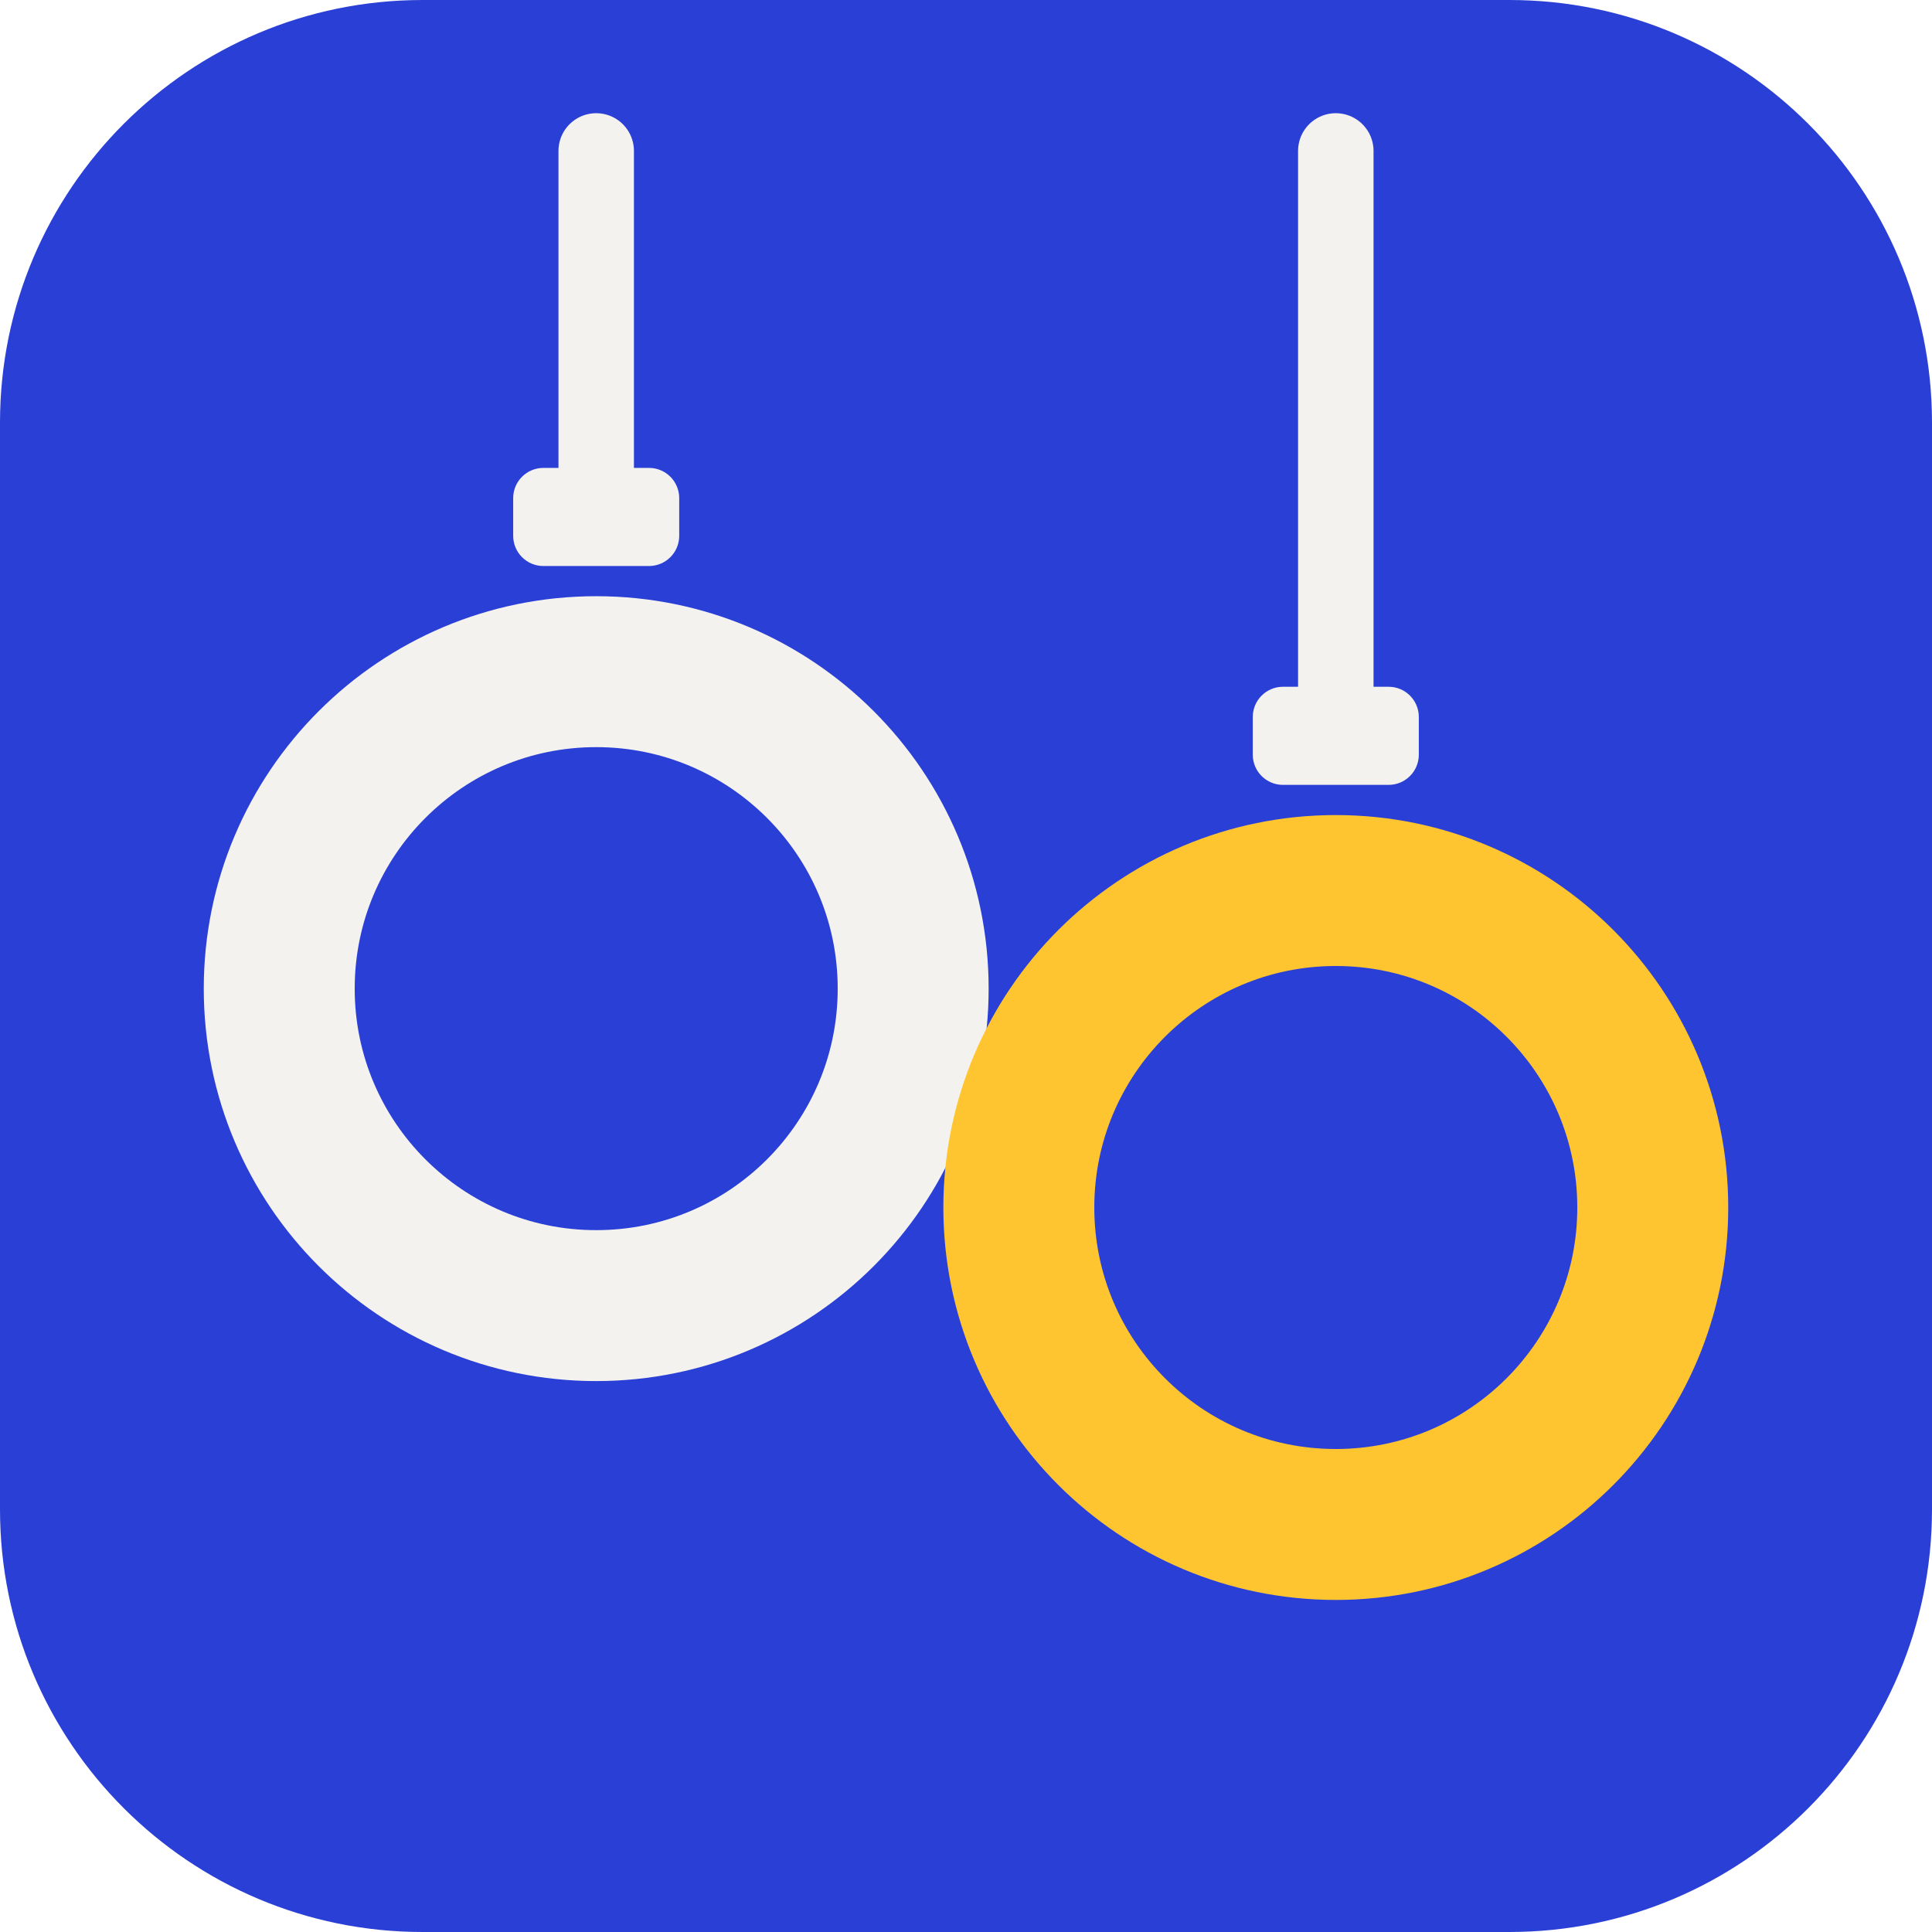
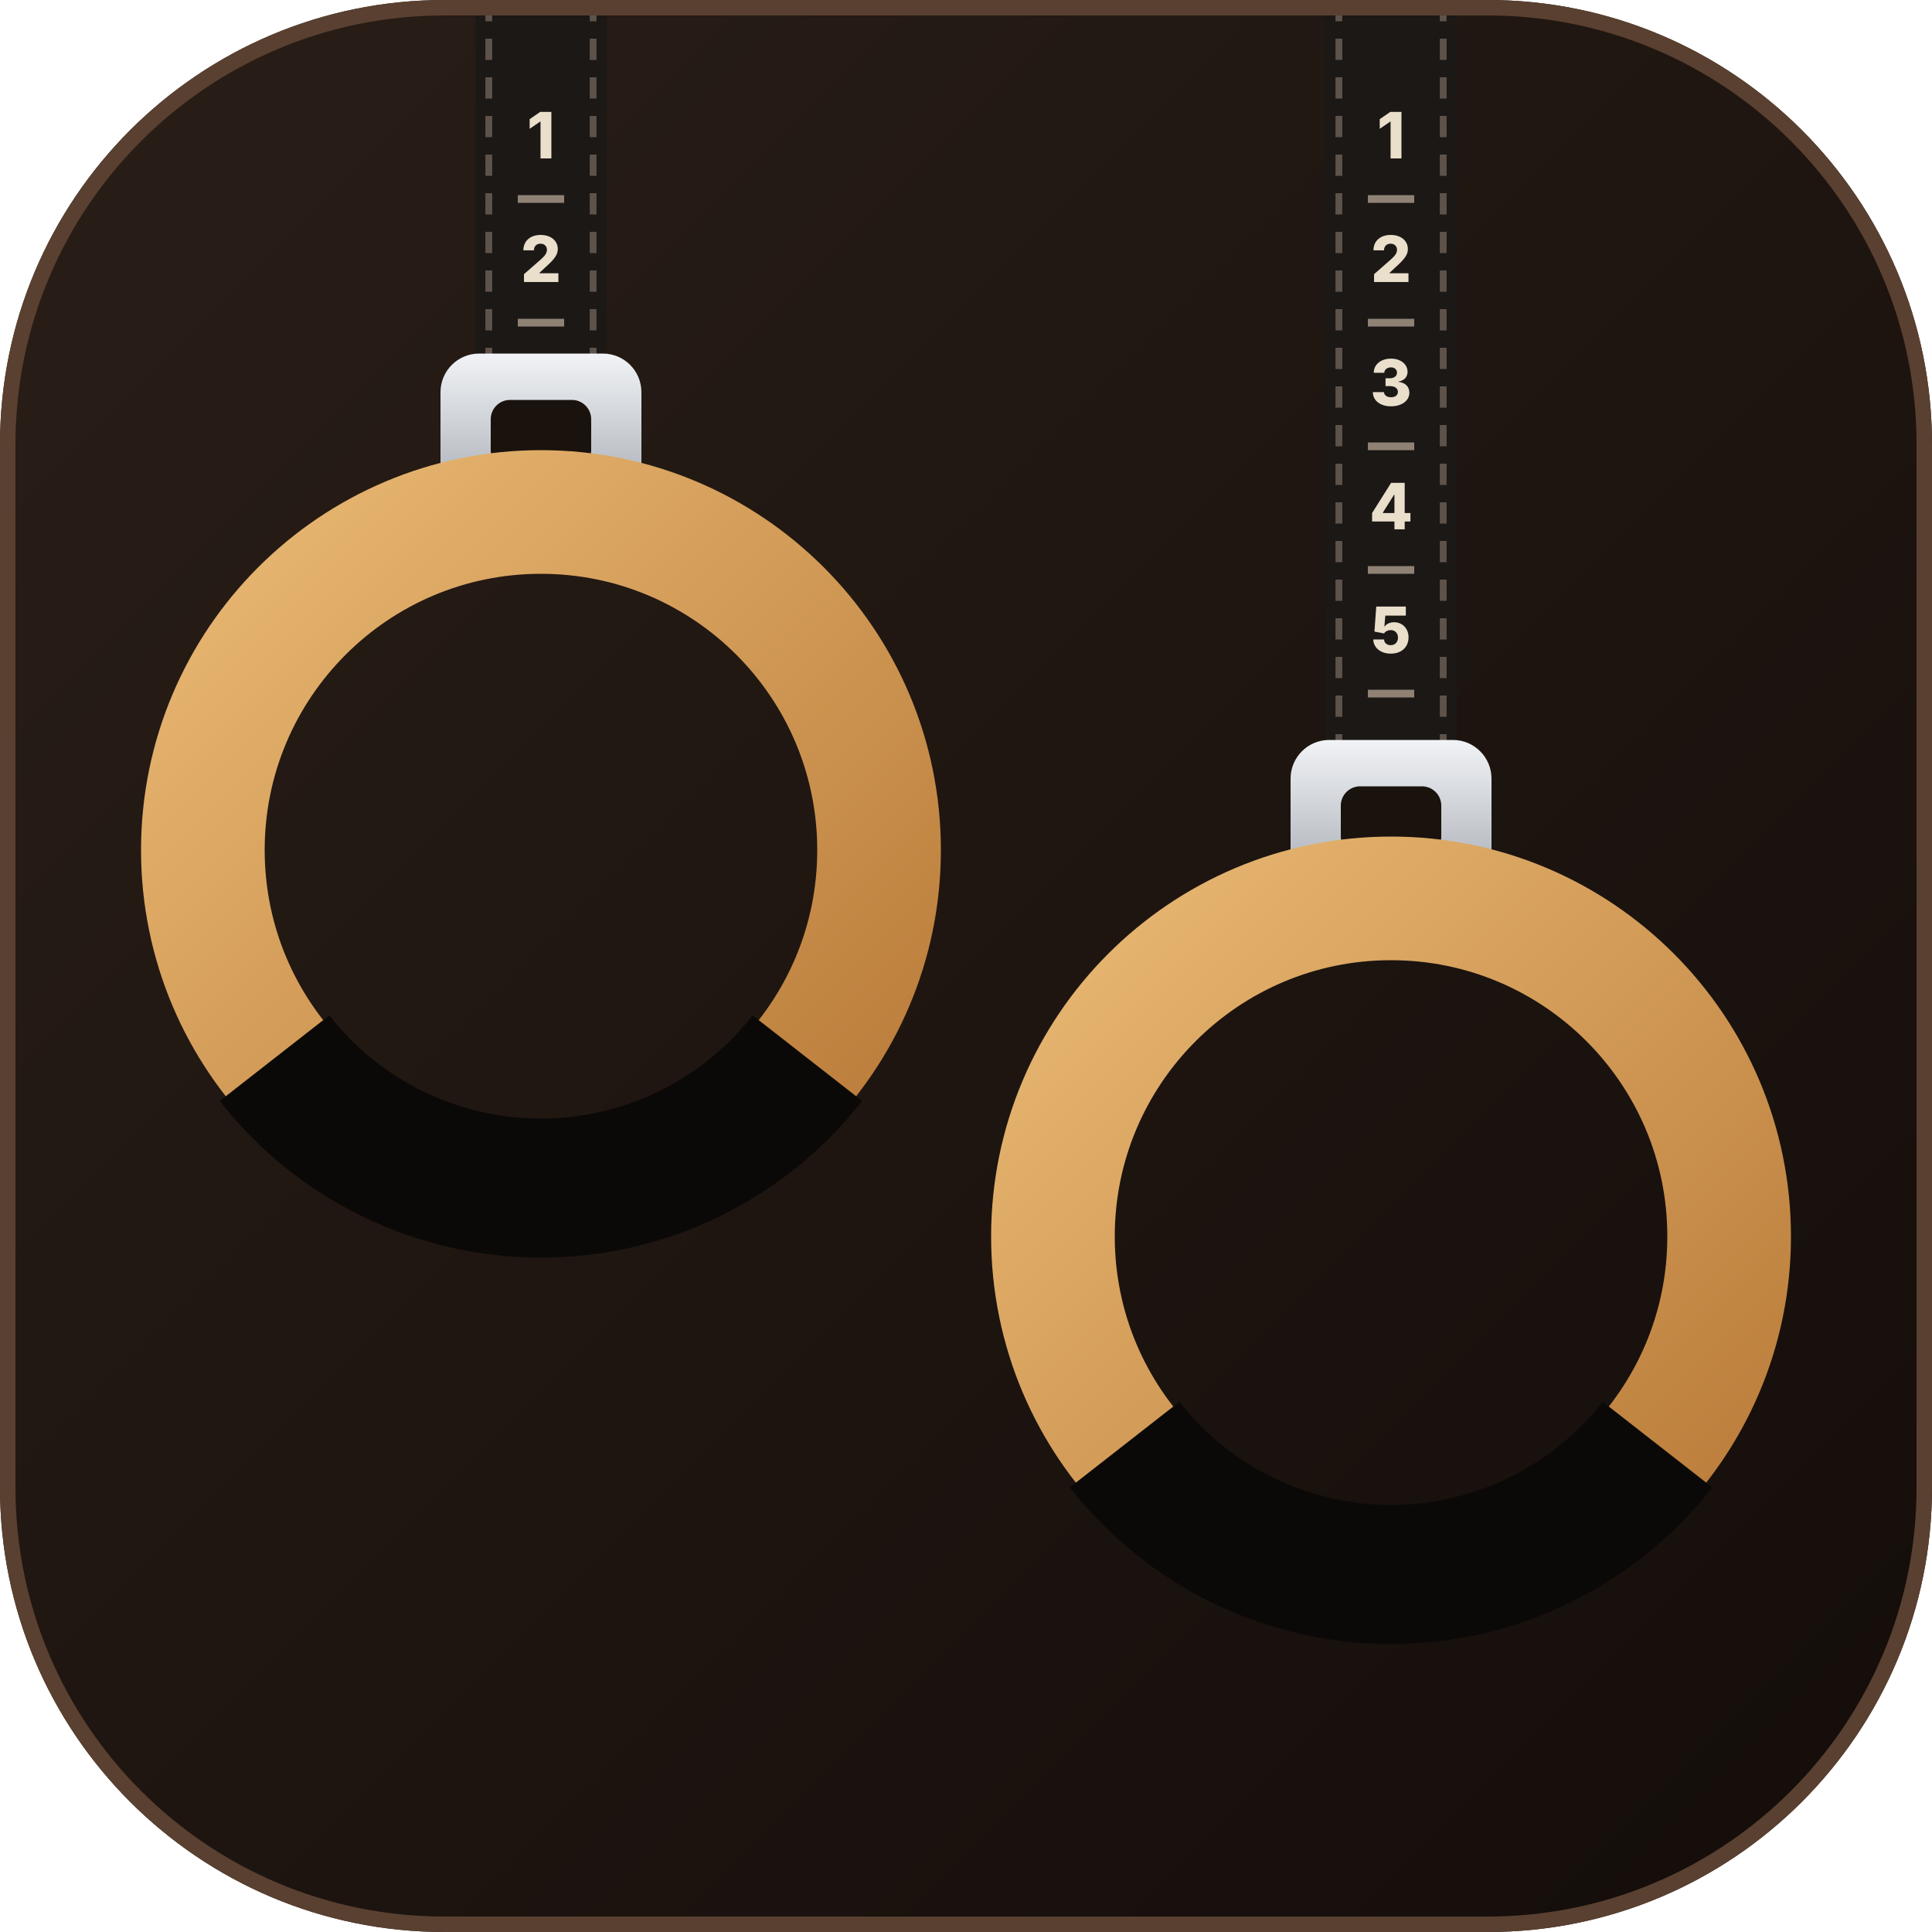
- <svg xmlns="http://www.w3.org/2000/svg" viewBox="0 0 512 512">
-   <rect width="512" height="512" rx="112" fill="#2A3FD6" />
-   <g transform="translate(256 256) scale(1) translate(-256 -256)">
-     <g fill="none" stroke="#F4F2EE" stroke-width="22" stroke-linecap="round">
-       <path d="M158 40V138M354 40V196" stroke-width="20" />
-     </g>
-     <rect x="136" y="124" width="44" height="26" rx="8" fill="#F4F2EE" />
-     <rect x="332" y="182" width="44" height="26" rx="8" fill="#F4F2EE" />
-     <circle cx="158" cy="262" r="84" fill="none" stroke="#F4F2EE" stroke-width="40" />
-     <circle cx="354" cy="320" r="84" fill="none" stroke="#FFC531" stroke-width="40" />
+ <svg xmlns="http://www.w3.org/2000/svg" width="512" height="512" viewBox="0 0 100 100">
+   <defs>
+     <linearGradient id="bgfsvg" x1="0" y1="0" x2="1" y2="1">
+       <stop offset="0" stop-color="#2B1F18" />
+       <stop offset="1" stop-color="#120C09" />
+     </linearGradient>
+     <linearGradient id="wdfsvg" x1="0" y1="0" x2="1" y2="1">
+       <stop offset="0" stop-color="#FFD27A" />
+       <stop offset="1" stop-color="#D98A22" />
+     </linearGradient>
+     <linearGradient id="tpfsvg" x1="0" y1="0" x2="1" y2="1">
+       <stop offset="0" stop-color="#3B3031" />
+       <stop offset="1" stop-color="#17110F" />
+     </linearGradient>
+     <linearGradient id="stfsvg" x1="0" y1="0" x2="1" y2="0">
+       <stop offset="0" stop-color="#D9C19A" />
+       <stop offset=".5" stop-color="#F6E6C8" />
+       <stop offset="1" stop-color="#D9C19A" />
+     </linearGradient>
+     <linearGradient id="mtfsvg" x1="0" y1="0" x2="0" y2="1">
+       <stop offset="0" stop-color="#F1F3F6" />
+       <stop offset="1" stop-color="#9AA0A8" />
+     </linearGradient>
+     <pattern id="smfsvg" width="2.2" height="2.2" patternUnits="userSpaceOnUse" patternTransform="rotate(55)">
+       <rect width="2.2" height=".7" fill="#000" opacity=".6" />
+     </pattern>
+     <radialGradient id="kbfsvg" cx=".32" cy=".28" r=".95">
+       <stop offset="0" stop-color="#FFB070" />
+       <stop offset=".55" stop-color="#F0702E" />
+       <stop offset="1" stop-color="#B83A12" />
+     </radialGradient>
+     <linearGradient id="khfsvg" x1="0" y1="0" x2="1" y2="1">
+       <stop offset="0" stop-color="#FF9A55" />
+       <stop offset="1" stop-color="#C9461A" />
+     </linearGradient>
+     <clipPath id="footfsvg">
+       <rect x="-30" y="-30" width="60" height="47" />
+     </clipPath>
+     <clipPath id="tilefsvg">
+       <rect width="100" height="100" rx="23" />
+     </clipPath>
+     <linearGradient id="wofsvg" x1="0" y1="0" x2="1" y2="1">
+       <stop offset="0" stop-color="#E8B873" />
+       <stop offset="1" stop-color="#B97A38" />
+     </linearGradient>
+   </defs>
+   <g clip-path="url(#tilefsvg)">
+     <rect x="-5" y="-5" width="110" height="110" fill="url(#bgfsvg)" />
+     <rect x="24.6" y="-40" width="6.8" height="66.3" fill="#1B1816" />
+     <path d="M25.3 -40 V26.3 M30.7 -40 V26.3" stroke="#5E534B" stroke-width=".35" stroke-dasharray="1.1 .9" />
+     <text x="28" y="8.2" text-anchor="middle" font-family="Inter,Arial,sans-serif" font-weight="800" font-size="3.3" fill="#EADFCB">1</text>
+     <path d="M26.8 10.3 H29.2" stroke="#8F8274" stroke-width=".4" />
+     <text x="28" y="14.6" text-anchor="middle" font-family="Inter,Arial,sans-serif" font-weight="800" font-size="3.3" fill="#EADFCB">2</text>
+     <path d="M26.8 16.7 H29.2" stroke="#8F8274" stroke-width=".4" />
+     <rect x="22.8" y="18.3" width="10.4" height="9" rx="2" fill="url(#mtfsvg)" />
+     <rect x="25.4" y="20.7" width="5.2" height="3.6" rx="1" fill="#1a120d" />
+     <circle cx="28" cy="44" r="17.5" fill="none" stroke="url(#wofsvg)" stroke-width="6.4" />
+     <path d="M41.79 54.77 A17.5 17.5 0 0 1 14.21 54.77" fill="none" stroke="#0B0908" stroke-width="7.2" />
+     <rect x="68.6" y="-40" width="6.8" height="86.3" fill="#1B1816" />
+     <path d="M69.3 -40 V46.3 M74.7 -40 V46.3" stroke="#5E534B" stroke-width=".35" stroke-dasharray="1.1 .9" />
+     <text x="72" y="8.2" text-anchor="middle" font-family="Inter,Arial,sans-serif" font-weight="800" font-size="3.3" fill="#EADFCB">1</text>
+     <path d="M70.8 10.3 H73.2" stroke="#8F8274" stroke-width=".4" />
+     <text x="72" y="14.6" text-anchor="middle" font-family="Inter,Arial,sans-serif" font-weight="800" font-size="3.3" fill="#EADFCB">2</text>
+     <path d="M70.8 16.7 H73.2" stroke="#8F8274" stroke-width=".4" />
+     <text x="72" y="21.0" text-anchor="middle" font-family="Inter,Arial,sans-serif" font-weight="800" font-size="3.3" fill="#EADFCB">3</text>
+     <path d="M70.8 23.1 H73.2" stroke="#8F8274" stroke-width=".4" />
+     <text x="72" y="27.4" text-anchor="middle" font-family="Inter,Arial,sans-serif" font-weight="800" font-size="3.3" fill="#EADFCB">4</text>
+     <path d="M70.8 29.5 H73.2" stroke="#8F8274" stroke-width=".4" />
+     <text x="72" y="33.8" text-anchor="middle" font-family="Inter,Arial,sans-serif" font-weight="800" font-size="3.3" fill="#EADFCB">5</text>
+     <path d="M70.8 35.9 H73.2" stroke="#8F8274" stroke-width=".4" />
+     <rect x="66.8" y="38.3" width="10.4" height="9" rx="2" fill="url(#mtfsvg)" />
+     <rect x="69.4" y="40.7" width="5.2" height="3.6" rx="1" fill="#1a120d" />
+     <circle cx="72" cy="64" r="17.5" fill="none" stroke="url(#wofsvg)" stroke-width="6.4" />
+     <path d="M85.79 74.77 A17.5 17.5 0 0 1 58.21 74.77" fill="none" stroke="#0B0908" stroke-width="7.2" />
  </g>
+   <rect x=".4" y=".4" width="99.2" height="99.2" rx="22.6" fill="none" stroke="#5A4030" stroke-width=".8" />
</svg>
